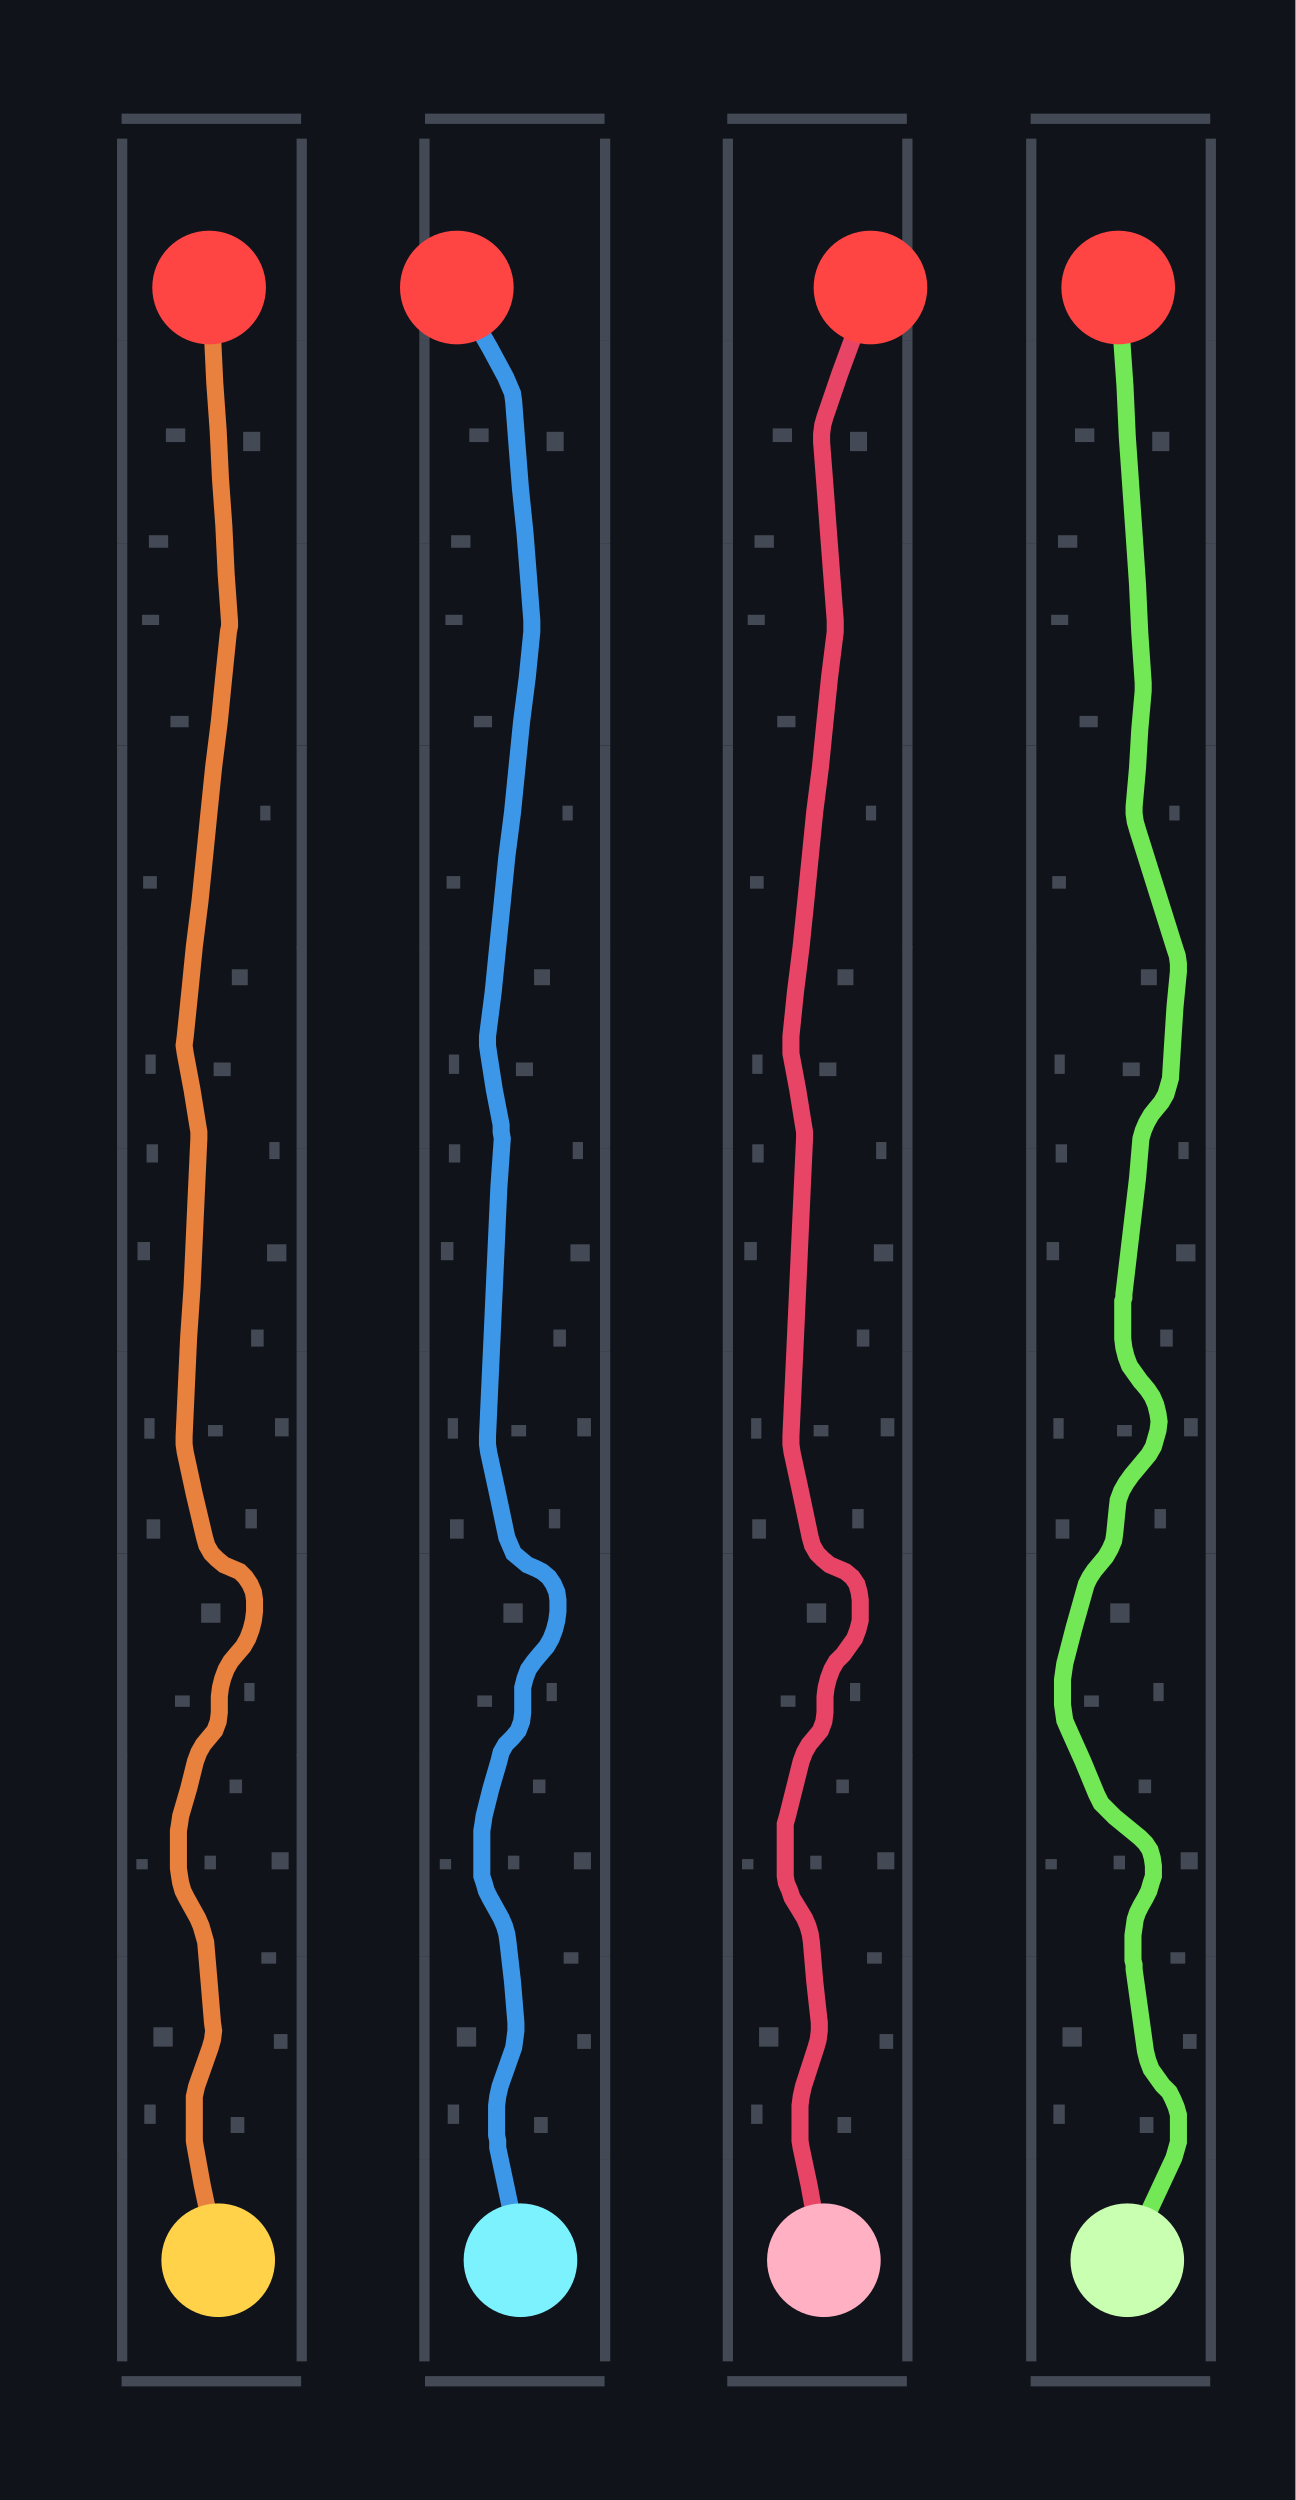
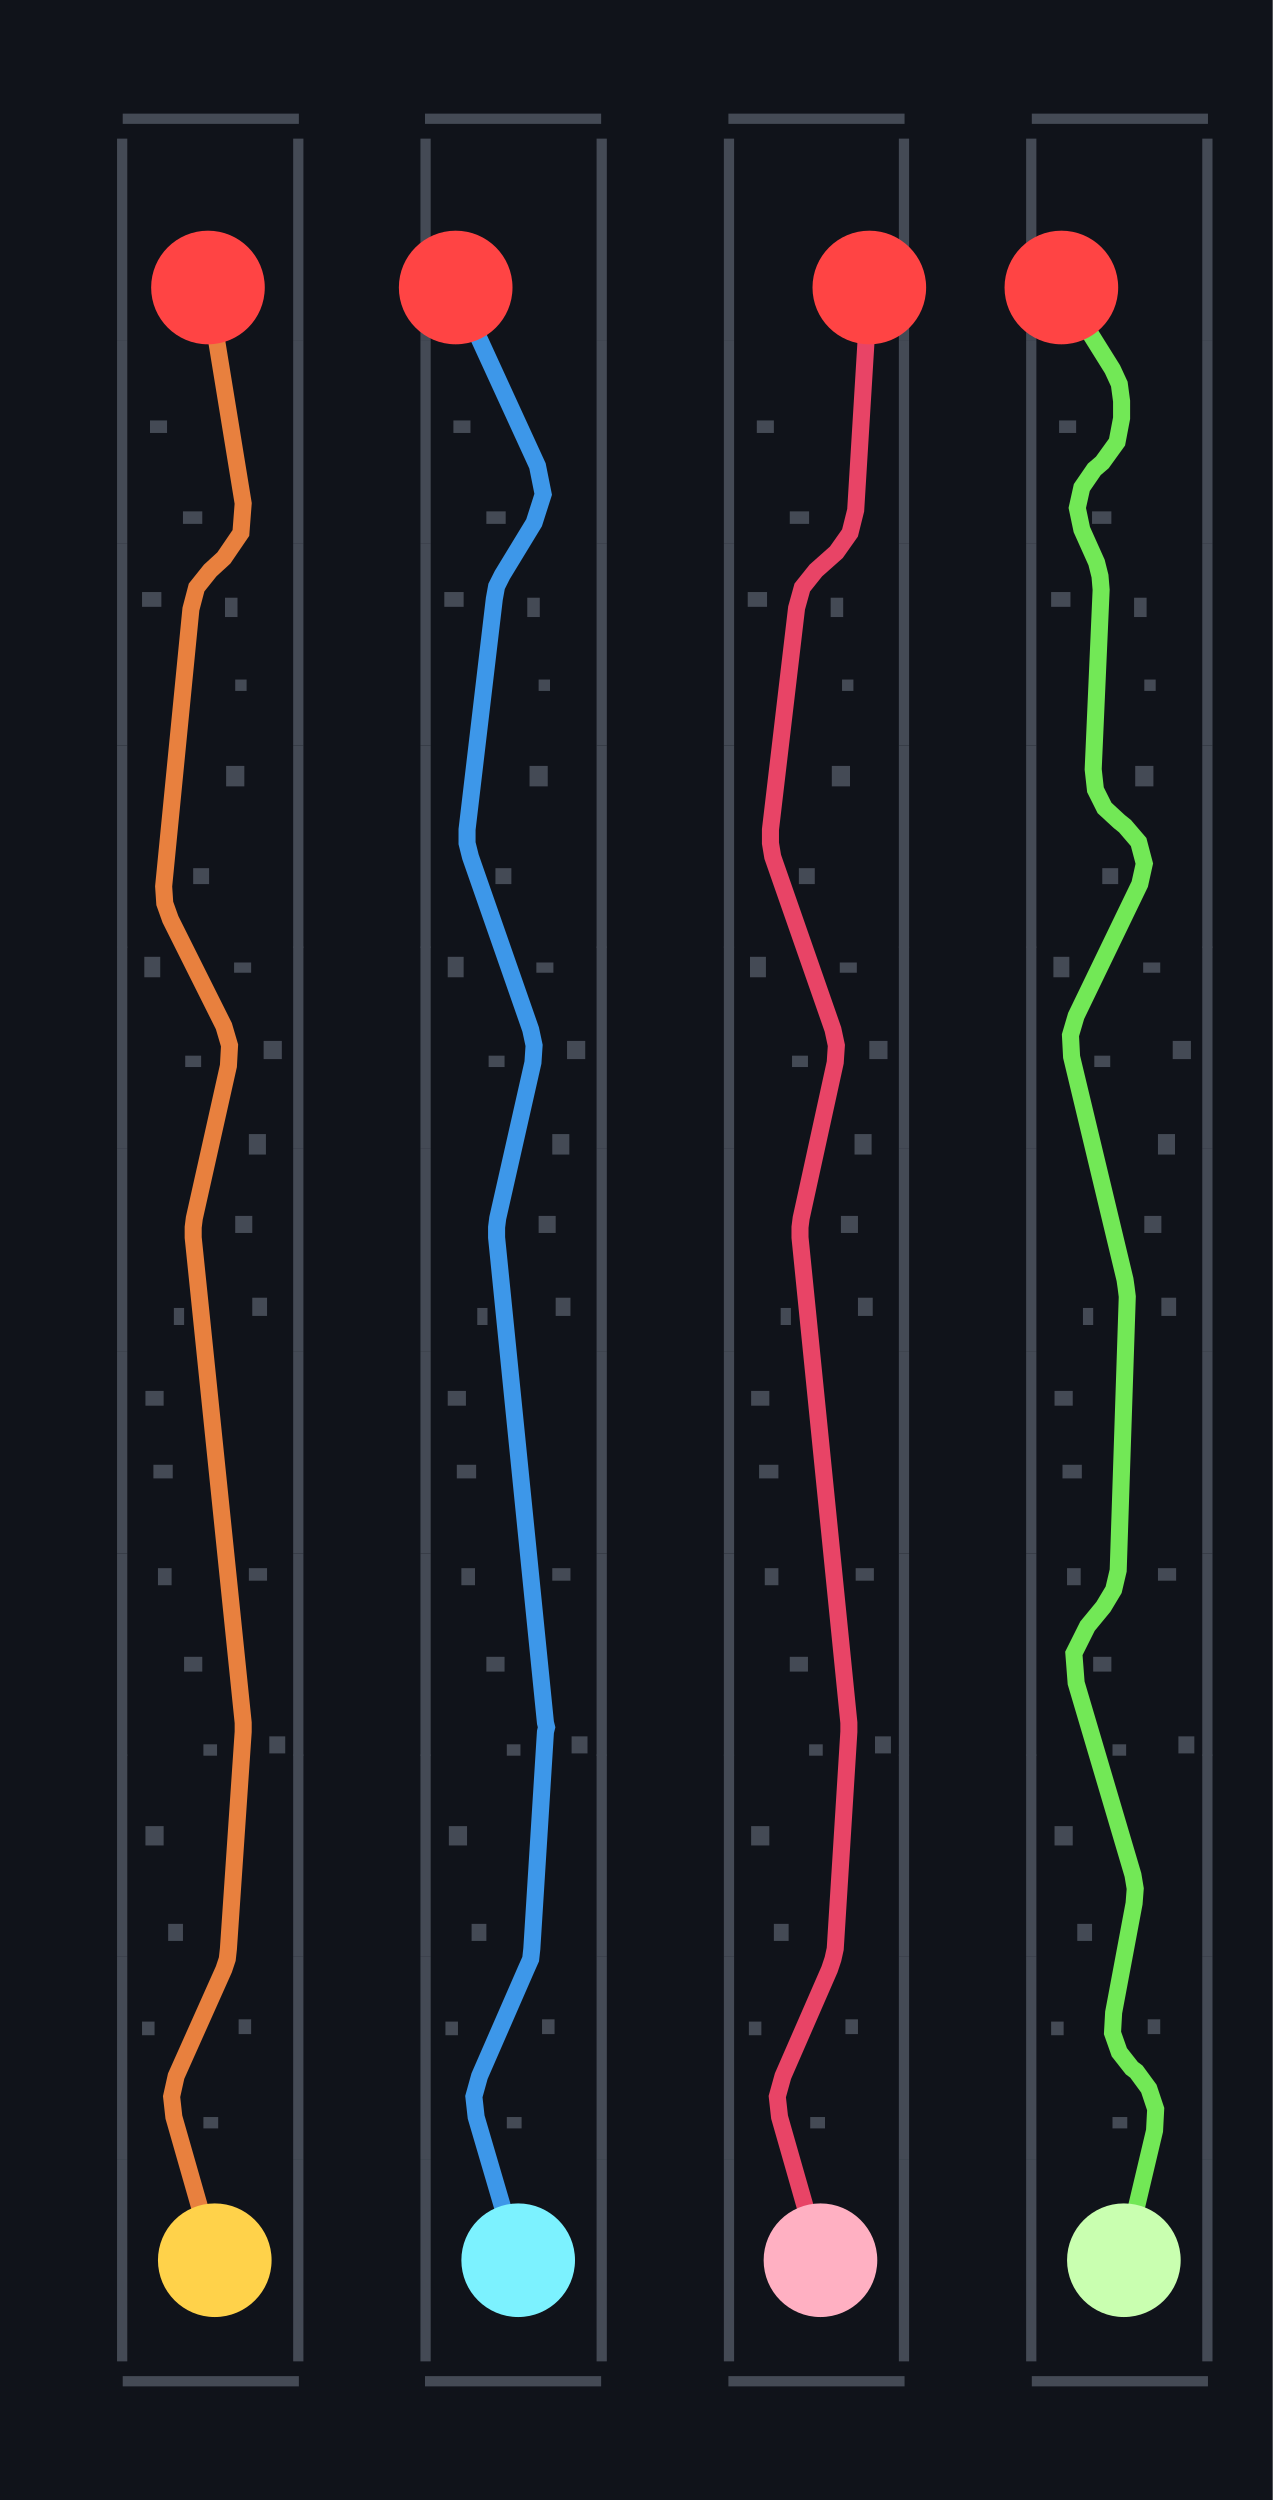
- <svg xmlns="http://www.w3.org/2000/svg" width="114" height="220" viewBox="0 0 114 220">
-   <rect x="0" y="0" width="114" height="220" fill="#10131a" />
+ <svg xmlns="http://www.w3.org/2000/svg" width="112" height="220" viewBox="0 0 112 220">
+   <rect x="0" y="0" width="112" height="220" fill="#10131a" />
  <rect x="10.3" y="190" width="0.9" height="17.8" fill="#444a55" />
-   <rect x="26.1" y="190" width="0.9" height="17.8" fill="#444a55" />
+   <rect x="25.8" y="190" width="0.9" height="17.8" fill="#444a55" />
  <rect x="10.3" y="172.2" width="0.9" height="17.8" fill="#444a55" />
-   <rect x="26.1" y="172.2" width="0.9" height="17.8" fill="#444a55" />
+   <rect x="25.8" y="172.2" width="0.9" height="17.8" fill="#444a55" />
  <rect x="10.3" y="154.4" width="0.9" height="17.8" fill="#444a55" />
-   <rect x="26.1" y="154.4" width="0.9" height="17.8" fill="#444a55" />
+   <rect x="25.8" y="154.4" width="0.9" height="17.8" fill="#444a55" />
  <rect x="10.3" y="136.7" width="0.9" height="17.8" fill="#444a55" />
-   <rect x="26.1" y="136.7" width="0.9" height="17.8" fill="#444a55" />
+   <rect x="25.8" y="136.7" width="0.9" height="17.8" fill="#444a55" />
  <rect x="10.3" y="118.9" width="0.9" height="17.8" fill="#444a55" />
-   <rect x="26.1" y="118.9" width="0.9" height="17.8" fill="#444a55" />
+   <rect x="25.8" y="118.9" width="0.9" height="17.8" fill="#444a55" />
  <rect x="10.3" y="101.1" width="0.9" height="17.8" fill="#444a55" />
-   <rect x="26.1" y="101.1" width="0.9" height="17.8" fill="#444a55" />
+   <rect x="25.8" y="101.1" width="0.9" height="17.8" fill="#444a55" />
  <rect x="10.3" y="83.3" width="0.9" height="17.8" fill="#444a55" />
-   <rect x="26.1" y="83.3" width="0.9" height="17.8" fill="#444a55" />
+   <rect x="25.8" y="83.3" width="0.9" height="17.8" fill="#444a55" />
  <rect x="10.3" y="65.6" width="0.9" height="17.8" fill="#444a55" />
-   <rect x="26.1" y="65.6" width="0.9" height="17.8" fill="#444a55" />
+   <rect x="25.8" y="65.6" width="0.9" height="17.8" fill="#444a55" />
  <rect x="10.3" y="47.8" width="0.9" height="17.8" fill="#444a55" />
-   <rect x="26.1" y="47.8" width="0.9" height="17.8" fill="#444a55" />
+   <rect x="25.8" y="47.8" width="0.9" height="17.8" fill="#444a55" />
  <rect x="10.3" y="30" width="0.9" height="17.8" fill="#444a55" />
-   <rect x="26.1" y="30" width="0.9" height="17.8" fill="#444a55" />
+   <rect x="25.8" y="30" width="0.9" height="17.8" fill="#444a55" />
  <rect x="10.3" y="12.2" width="0.9" height="17.8" fill="#444a55" />
-   <rect x="26.1" y="12.2" width="0.9" height="17.8" fill="#444a55" />
-   <rect x="10.7" y="209.1" width="15.8" height="0.9" fill="#444a55" />
-   <rect x="10.7" y="10" width="15.8" height="0.9" fill="#444a55" />
-   <rect x="20.3" y="186.3" width="1.2" height="1.4" fill="#444a55" />
-   <rect x="12.7" y="185.2" width="1" height="1.7" fill="#444a55" />
-   <rect x="13.5" y="178.4" width="1.7" height="1.7" fill="#444a55" />
-   <rect x="24.1" y="179" width="1.2" height="1.3" fill="#444a55" />
-   <rect x="23" y="171.8" width="1.3" height="1" fill="#444a55" />
-   <rect x="12" y="163.6" width="1" height="0.9" fill="#444a55" />
-   <rect x="23.9" y="163" width="1.5" height="1.5" fill="#444a55" />
-   <rect x="18" y="163.3" width="1" height="1.2" fill="#444a55" />
-   <rect x="20.2" y="156.6" width="1.1" height="1.2" fill="#444a55" />
-   <rect x="15.4" y="149.2" width="1.3" height="1" fill="#444a55" />
-   <rect x="21.5" y="148.1" width="0.9" height="1.6" fill="#444a55" />
-   <rect x="17.7" y="141.1" width="1.7" height="1.7" fill="#444a55" />
-   <rect x="21.6" y="132.8" width="1" height="1.7" fill="#444a55" />
-   <rect x="12.9" y="133.7" width="1.2" height="1.7" fill="#444a55" />
-   <rect x="18.3" y="125.4" width="1.3" height="1" fill="#444a55" />
-   <rect x="12.7" y="124.8" width="0.9" height="1.8" fill="#444a55" />
-   <rect x="24.2" y="124.8" width="1.2" height="1.6" fill="#444a55" />
-   <rect x="22.1" y="117" width="1.1" height="1.5" fill="#444a55" />
-   <rect x="12.1" y="109.3" width="1.1" height="1.6" fill="#444a55" />
-   <rect x="23.5" y="109.5" width="1.7" height="1.5" fill="#444a55" />
-   <rect x="12.9" y="100.7" width="1" height="1.6" fill="#444a55" />
-   <rect x="23.7" y="100.5" width="0.9" height="1.5" fill="#444a55" />
-   <rect x="18.8" y="93.5" width="1.5" height="1.2" fill="#444a55" />
-   <rect x="12.8" y="92.8" width="0.9" height="1.7" fill="#444a55" />
-   <rect x="20.4" y="85.3" width="1.4" height="1.4" fill="#444a55" />
-   <rect x="12.6" y="77.1" width="1.2" height="1.1" fill="#444a55" />
-   <rect x="22.9" y="70.9" width="0.9" height="1.3" fill="#444a55" />
-   <rect x="15" y="63" width="1.6" height="1" fill="#444a55" />
-   <rect x="12.5" y="54.1" width="1.5" height="0.9" fill="#444a55" />
-   <rect x="13.1" y="47.1" width="1.7" height="1.1" fill="#444a55" />
-   <rect x="14.6" y="37.7" width="1.7" height="1.2" fill="#444a55" />
-   <rect x="21.4" y="38" width="1.5" height="1.7" fill="#444a55" />
-   <polyline points="19.2,198.9 18.5,195.6 17.8,192.3 17.2,189 17.1,188.4 17.1,187.9 17.1,185.3 17.1,184.5 17.3,183.6 18.5,180.2 18.7,179.5 18.8,178.7 18.7,178 18.4,174.4 18.1,170.9 17.9,170.2 17.7,169.5 17.4,168.8 16.4,167 16.1,166.4 15.9,165.7 15.8,165.1 15.7,164.4 15.7,161.1 15.8,160.5 15.9,159.8 16.6,157.4 17.2,155 17.5,154.2 17.9,153.5 18.4,152.9 18.4,152.9 18.9,152.3 19.2,151.5 19.3,150.7 19.3,149.3 19.4,148.5 19.6,147.7 19.9,146.9 20.3,146.2 20.8,145.6 20.8,145.6 21.4,144.9 21.8,144.2 22.1,143.4 22.3,142.6 22.4,141.8 22.4,140.8 22.3,140.1 22,139.4 21.6,138.8 21.1,138.3 20.4,138 20.4,138 19.7,137.7 19.1,137.2 18.6,136.7 18.2,136 18,135.3 17.1,131.5 16.3,127.8 16.2,127.1 16.2,126.4 16.4,122 16.6,117.7 16.9,113.3 17.1,108.9 17.3,104.5 17.5,100.2 17.5,99.6 17.4,99 16.9,95.9 16.3,92.7 16.2,92 16.3,91.2 16.7,87.3 17.1,83.3 17.6,79.3 18,75.4 18.4,71.4 18.8,67.5 19.3,63.5 19.7,59.5 20.1,55.6 20.2,55.1 20.2,54.7 19.9,50.5 19.7,46.3 19.4,42.1 19.2,37.9 18.9,33.7 18.7,29.5 18.4,25.3" fill="none" stroke="#ff8c42" stroke-width="1.5" stroke-opacity="0.9" />
-   <circle cx="19.2" cy="198.9" r="5" fill="#ffd24a" />
-   <circle cx="18.4" cy="25.3" r="5" fill="#ff4444" />
-   <rect x="36.9" y="190" width="0.9" height="17.8" fill="#444a55" />
-   <rect x="52.8" y="190" width="0.9" height="17.8" fill="#444a55" />
-   <rect x="36.9" y="172.2" width="0.9" height="17.8" fill="#444a55" />
-   <rect x="52.8" y="172.2" width="0.9" height="17.8" fill="#444a55" />
-   <rect x="36.9" y="154.4" width="0.9" height="17.8" fill="#444a55" />
-   <rect x="52.8" y="154.4" width="0.9" height="17.8" fill="#444a55" />
-   <rect x="36.9" y="136.7" width="0.9" height="17.8" fill="#444a55" />
-   <rect x="52.8" y="136.7" width="0.9" height="17.8" fill="#444a55" />
-   <rect x="36.9" y="118.9" width="0.9" height="17.8" fill="#444a55" />
-   <rect x="52.8" y="118.9" width="0.9" height="17.8" fill="#444a55" />
-   <rect x="36.9" y="101.1" width="0.9" height="17.8" fill="#444a55" />
-   <rect x="52.8" y="101.1" width="0.9" height="17.8" fill="#444a55" />
-   <rect x="36.9" y="83.3" width="0.9" height="17.8" fill="#444a55" />
-   <rect x="52.8" y="83.3" width="0.9" height="17.8" fill="#444a55" />
-   <rect x="36.9" y="65.6" width="0.9" height="17.8" fill="#444a55" />
-   <rect x="52.8" y="65.6" width="0.9" height="17.8" fill="#444a55" />
-   <rect x="36.9" y="47.8" width="0.9" height="17.8" fill="#444a55" />
-   <rect x="52.8" y="47.8" width="0.9" height="17.8" fill="#444a55" />
-   <rect x="36.9" y="30" width="0.9" height="17.8" fill="#444a55" />
-   <rect x="52.8" y="30" width="0.9" height="17.8" fill="#444a55" />
-   <rect x="36.9" y="12.2" width="0.9" height="17.8" fill="#444a55" />
-   <rect x="52.8" y="12.2" width="0.9" height="17.8" fill="#444a55" />
-   <rect x="37.4" y="209.1" width="15.8" height="0.9" fill="#444a55" />
-   <rect x="37.4" y="10" width="15.8" height="0.9" fill="#444a55" />
-   <rect x="47" y="186.3" width="1.2" height="1.4" fill="#444a55" />
-   <rect x="39.4" y="185.2" width="1" height="1.7" fill="#444a55" />
-   <rect x="40.2" y="178.4" width="1.7" height="1.7" fill="#444a55" />
-   <rect x="50.8" y="179" width="1.2" height="1.3" fill="#444a55" />
-   <rect x="49.6" y="171.8" width="1.3" height="1" fill="#444a55" />
-   <rect x="38.7" y="163.6" width="1" height="0.9" fill="#444a55" />
-   <rect x="50.5" y="163" width="1.5" height="1.5" fill="#444a55" />
-   <rect x="44.7" y="163.3" width="1" height="1.2" fill="#444a55" />
-   <rect x="46.9" y="156.6" width="1.1" height="1.2" fill="#444a55" />
-   <rect x="42" y="149.2" width="1.3" height="1" fill="#444a55" />
-   <rect x="48.1" y="148.1" width="0.9" height="1.6" fill="#444a55" />
-   <rect x="44.3" y="141.1" width="1.7" height="1.7" fill="#444a55" />
-   <rect x="48.3" y="132.8" width="1" height="1.7" fill="#444a55" />
-   <rect x="39.6" y="133.7" width="1.2" height="1.7" fill="#444a55" />
-   <rect x="45" y="125.4" width="1.3" height="1" fill="#444a55" />
-   <rect x="39.4" y="124.8" width="0.9" height="1.8" fill="#444a55" />
-   <rect x="50.8" y="124.8" width="1.2" height="1.6" fill="#444a55" />
-   <rect x="48.7" y="117" width="1.1" height="1.5" fill="#444a55" />
-   <rect x="38.8" y="109.3" width="1.1" height="1.6" fill="#444a55" />
-   <rect x="50.2" y="109.5" width="1.7" height="1.5" fill="#444a55" />
-   <rect x="39.5" y="100.7" width="1" height="1.6" fill="#444a55" />
-   <rect x="50.4" y="100.5" width="0.9" height="1.5" fill="#444a55" />
-   <rect x="45.4" y="93.5" width="1.5" height="1.2" fill="#444a55" />
-   <rect x="39.5" y="92.8" width="0.9" height="1.7" fill="#444a55" />
-   <rect x="47" y="85.3" width="1.4" height="1.4" fill="#444a55" />
-   <rect x="39.3" y="77.1" width="1.2" height="1.1" fill="#444a55" />
-   <rect x="49.5" y="70.9" width="0.9" height="1.3" fill="#444a55" />
-   <rect x="41.7" y="63" width="1.6" height="1" fill="#444a55" />
-   <rect x="39.2" y="54.1" width="1.5" height="0.9" fill="#444a55" />
-   <rect x="39.7" y="47.1" width="1.7" height="1.1" fill="#444a55" />
-   <rect x="41.3" y="37.7" width="1.7" height="1.2" fill="#444a55" />
-   <rect x="48.1" y="38" width="1.5" height="1.7" fill="#444a55" />
-   <polyline points="45.8,198.9 45.2,195.6 44.5,192.3 43.8,189 43.8,188.4 43.7,187.9 43.7,185.3 43.8,184.5 44,183.6 45.2,180.2 45.3,179.5 45.4,178.7 45.4,178 45.1,174.4 44.7,170.9 44.6,170.2 44.4,169.5 44.1,168.8 43.1,167 42.8,166.4 42.6,165.7 42.4,165.1 42.4,164.4 42.4,161.1 42.5,160.5 42.6,159.8 43.2,157.4 43.9,155 44.1,154.2 44.5,153.5 45.1,152.9 45.1,152.9 45.6,152.3 45.9,151.5 46,150.7 46,149.3 46,148.5 46.2,147.7 46.5,146.9 47,146.2 47.5,145.6 47.5,145.6 48.1,144.9 48.5,144.2 48.8,143.4 49,142.6 49.1,141.8 49.1,140.8 49,140.1 48.7,139.4 48.3,138.8 47.7,138.3 47.1,138 47.1,138 46.4,137.7 45.8,137.2 45.2,136.7 44.9,136 44.6,135.3 43.8,131.5 43,127.8 42.9,127.1 42.9,126.4 43.1,122 43.3,117.7 43.5,113.3 43.7,108.9 43.9,104.5 44.2,100.2 44.1,99.6 44.1,99 43.5,95.9 43,92.7 42.9,92 42.9,91.2 43.4,87.3 43.8,83.3 44.2,79.4 44.6,75.4 45.1,71.5 45.5,67.5 45.9,63.5 46.4,59.6 46.8,55.6 46.8,55.1 46.8,54.6 46.5,50.7 46.2,46.9 45.8,43 45.5,39.2 45.2,35.3 45.1,34.6 44.8,33.9 44.5,33.2 43.1,30.6 41.6,28 40.2,25.3" fill="none" stroke="#42a5ff" stroke-width="1.5" stroke-opacity="0.9" />
-   <circle cx="45.8" cy="198.9" r="5" fill="#7cf2ff" />
-   <circle cx="40.2" cy="25.3" r="5" fill="#ff4444" />
-   <rect x="63.6" y="190" width="0.9" height="17.8" fill="#444a55" />
-   <rect x="79.4" y="190" width="0.9" height="17.8" fill="#444a55" />
-   <rect x="63.6" y="172.2" width="0.9" height="17.8" fill="#444a55" />
-   <rect x="79.4" y="172.2" width="0.9" height="17.8" fill="#444a55" />
-   <rect x="63.6" y="154.4" width="0.9" height="17.8" fill="#444a55" />
-   <rect x="79.4" y="154.4" width="0.9" height="17.8" fill="#444a55" />
-   <rect x="63.6" y="136.7" width="0.9" height="17.8" fill="#444a55" />
-   <rect x="79.4" y="136.7" width="0.9" height="17.8" fill="#444a55" />
-   <rect x="63.6" y="118.9" width="0.9" height="17.8" fill="#444a55" />
-   <rect x="79.4" y="118.9" width="0.9" height="17.8" fill="#444a55" />
-   <rect x="63.6" y="101.1" width="0.9" height="17.8" fill="#444a55" />
-   <rect x="79.4" y="101.1" width="0.9" height="17.8" fill="#444a55" />
-   <rect x="63.6" y="83.3" width="0.9" height="17.8" fill="#444a55" />
-   <rect x="79.4" y="83.3" width="0.9" height="17.8" fill="#444a55" />
-   <rect x="63.6" y="65.6" width="0.9" height="17.8" fill="#444a55" />
-   <rect x="79.4" y="65.6" width="0.9" height="17.8" fill="#444a55" />
-   <rect x="63.6" y="47.8" width="0.9" height="17.8" fill="#444a55" />
-   <rect x="79.4" y="47.8" width="0.9" height="17.8" fill="#444a55" />
-   <rect x="63.6" y="30" width="0.9" height="17.8" fill="#444a55" />
-   <rect x="79.4" y="30" width="0.9" height="17.8" fill="#444a55" />
-   <rect x="63.6" y="12.2" width="0.9" height="17.8" fill="#444a55" />
-   <rect x="79.4" y="12.2" width="0.9" height="17.8" fill="#444a55" />
-   <rect x="64" y="209.1" width="15.8" height="0.9" fill="#444a55" />
-   <rect x="64" y="10" width="15.8" height="0.9" fill="#444a55" />
-   <rect x="73.7" y="186.3" width="1.2" height="1.4" fill="#444a55" />
-   <rect x="66.1" y="185.2" width="1" height="1.7" fill="#444a55" />
-   <rect x="66.8" y="178.4" width="1.7" height="1.7" fill="#444a55" />
-   <rect x="77.4" y="179" width="1.2" height="1.3" fill="#444a55" />
-   <rect x="76.3" y="171.8" width="1.3" height="1" fill="#444a55" />
-   <rect x="65.3" y="163.6" width="1" height="0.9" fill="#444a55" />
-   <rect x="77.2" y="163" width="1.5" height="1.5" fill="#444a55" />
-   <rect x="71.3" y="163.3" width="1" height="1.2" fill="#444a55" />
-   <rect x="73.6" y="156.6" width="1.1" height="1.2" fill="#444a55" />
-   <rect x="68.7" y="149.2" width="1.3" height="1" fill="#444a55" />
-   <rect x="74.8" y="148.1" width="0.9" height="1.6" fill="#444a55" />
-   <rect x="71" y="141.1" width="1.7" height="1.7" fill="#444a55" />
-   <rect x="75" y="132.8" width="1" height="1.7" fill="#444a55" />
-   <rect x="66.2" y="133.7" width="1.2" height="1.7" fill="#444a55" />
-   <rect x="71.6" y="125.4" width="1.3" height="1" fill="#444a55" />
-   <rect x="66.1" y="124.8" width="0.9" height="1.8" fill="#444a55" />
-   <rect x="77.5" y="124.8" width="1.2" height="1.6" fill="#444a55" />
-   <rect x="75.4" y="117" width="1.1" height="1.5" fill="#444a55" />
-   <rect x="65.5" y="109.3" width="1.1" height="1.6" fill="#444a55" />
-   <rect x="76.9" y="109.5" width="1.7" height="1.5" fill="#444a55" />
-   <rect x="66.2" y="100.7" width="1" height="1.6" fill="#444a55" />
-   <rect x="77.1" y="100.5" width="0.9" height="1.5" fill="#444a55" />
-   <rect x="72.1" y="93.5" width="1.5" height="1.2" fill="#444a55" />
-   <rect x="66.2" y="92.8" width="0.9" height="1.7" fill="#444a55" />
-   <rect x="73.7" y="85.3" width="1.4" height="1.4" fill="#444a55" />
-   <rect x="66" y="77.1" width="1.2" height="1.1" fill="#444a55" />
-   <rect x="76.2" y="70.9" width="0.9" height="1.3" fill="#444a55" />
-   <rect x="68.4" y="63" width="1.6" height="1" fill="#444a55" />
-   <rect x="65.8" y="54.1" width="1.5" height="0.9" fill="#444a55" />
-   <rect x="66.4" y="47.1" width="1.7" height="1.1" fill="#444a55" />
-   <rect x="68" y="37.7" width="1.7" height="1.2" fill="#444a55" />
-   <rect x="74.8" y="38" width="1.5" height="1.7" fill="#444a55" />
-   <polyline points="72.5,198.9 71.8,195.6 71.2,192.3 70.5,189 70.4,188.4 70.4,187.9 70.4,185.3 70.5,184.5 70.7,183.6 71.8,180.2 72,179.5 72.1,178.7 72.1,178 71.7,174.4 71.4,170.9 71.3,170.2 71.1,169.5 70.8,168.8 69.7,167 69.5,166.4 69.2,165.7 69.1,165.1 69.1,164.4 69.1,161.1 69.1,160.5 69.3,159.8 69.9,157.4 70.5,155 70.8,154.2 71.2,153.5 71.7,152.9 71.7,152.9 72.2,152.3 72.5,151.5 72.6,150.7 72.6,149.3 72.7,148.5 72.9,147.7 73.2,146.9 73.6,146.2 74.2,145.6 74.2,145.6 74.7,144.9 75.2,144.2 75.5,143.4 75.7,142.6 75.7,141.8 75.7,140.8 75.6,140.1 75.4,139.4 75,138.8 74.4,138.3 73.7,138 73.7,138 73,137.7 72.4,137.2 71.9,136.7 71.5,136 71.3,135.3 70.5,131.5 69.7,127.8 69.6,127.1 69.6,126.4 69.8,122 70,117.7 70.2,113.3 70.4,108.9 70.6,104.5 70.8,100.2 70.8,99.6 70.7,99 70.2,95.9 69.6,92.7 69.6,92 69.6,91.2 70,87.3 70.5,83.3 70.9,79.4 71.3,75.4 71.7,71.4 72.2,67.5 72.6,63.5 73,59.6 73.5,55.6 73.5,55.1 73.5,54.6 73.2,50.7 72.9,46.8 72.6,42.8 72.3,38.9 72.3,38.2 72.4,37.4 72.6,36.7 73.9,32.9 75.3,29.1 76.6,25.3" fill="none" stroke="#ff4a6e" stroke-width="1.5" stroke-opacity="0.9" />
-   <circle cx="72.5" cy="198.9" r="5" fill="#ffb0c2" />
-   <circle cx="76.6" cy="25.3" r="5" fill="#ff4444" />
+   <rect x="25.8" y="12.2" width="0.9" height="17.8" fill="#444a55" />
+   <rect x="10.8" y="209.1" width="15.5" height="0.9" fill="#444a55" />
+   <rect x="10.8" y="10" width="15.5" height="0.9" fill="#444a55" />
+   <rect x="17.9" y="186.3" width="1.3" height="1" fill="#444a55" />
+   <rect x="21" y="177.7" width="1.1" height="1.3" fill="#444a55" />
+   <rect x="12.5" y="177.9" width="1.1" height="1.2" fill="#444a55" />
+   <rect x="14.8" y="169.3" width="1.3" height="1.5" fill="#444a55" />
+   <rect x="12.8" y="160.7" width="1.6" height="1.7" fill="#444a55" />
+   <rect x="17.9" y="153.5" width="1.2" height="1" fill="#444a55" />
+   <rect x="23.7" y="152.8" width="1.4" height="1.5" fill="#444a55" />
+   <rect x="16.2" y="145.8" width="1.6" height="1.3" fill="#444a55" />
+   <rect x="13.9" y="138" width="1.2" height="1.5" fill="#444a55" />
+   <rect x="21.9" y="138" width="1.6" height="1.1" fill="#444a55" />
+   <rect x="13.5" y="128.9" width="1.7" height="1.2" fill="#444a55" />
+   <rect x="12.8" y="122.4" width="1.6" height="1.3" fill="#444a55" />
+   <rect x="15.3" y="115.1" width="0.9" height="1.5" fill="#444a55" />
+   <rect x="22.2" y="114.2" width="1.3" height="1.6" fill="#444a55" />
+   <rect x="20.7" y="107" width="1.5" height="1.5" fill="#444a55" />
+   <rect x="21.9" y="99.8" width="1.5" height="1.8" fill="#444a55" />
+   <rect x="16.3" y="92.9" width="1.4" height="1" fill="#444a55" />
+   <rect x="23.2" y="91.6" width="1.6" height="1.6" fill="#444a55" />
+   <rect x="20.6" y="84.7" width="1.5" height="0.9" fill="#444a55" />
+   <rect x="12.7" y="84.2" width="1.4" height="1.8" fill="#444a55" />
+   <rect x="17" y="76.4" width="1.4" height="1.4" fill="#444a55" />
+   <rect x="19.9" y="67.4" width="1.6" height="1.8" fill="#444a55" />
+   <rect x="20.7" y="59.8" width="1" height="1" fill="#444a55" />
+   <rect x="19.8" y="52.6" width="1.1" height="1.7" fill="#444a55" />
+   <rect x="12.5" y="52.1" width="1.7" height="1.3" fill="#444a55" />
+   <rect x="16.1" y="45" width="1.7" height="1.1" fill="#444a55" />
+   <rect x="13.2" y="37" width="1.5" height="1.1" fill="#444a55" />
+   <polyline points="18.9,198.9 15.3,186.3 15.1,184.5 15.5,182.7 19.7,173.3 20,172.4 20.1,171.5 21.4,152.4 21.4,152 21.4,151.6 17,108.9 17,108 17.1,107.2 20.1,93.8 20.2,92 19.7,90.3 15,80.9 14.5,79.5 14.4,78 16.8,53.6 17.3,51.7 18.5,50.2 19.7,49.1 21.2,46.9 21.4,44.3 18.3,25.3" fill="none" stroke="#ff8c42" stroke-width="1.5" stroke-opacity="0.9" />
+   <circle cx="18.9" cy="198.9" r="5" fill="#ffd24a" />
+   <circle cx="18.3" cy="25.3" r="5" fill="#ff4444" />
+   <rect x="37" y="190" width="0.9" height="17.8" fill="#444a55" />
+   <rect x="52.5" y="190" width="0.9" height="17.8" fill="#444a55" />
+   <rect x="37" y="172.2" width="0.9" height="17.8" fill="#444a55" />
+   <rect x="52.5" y="172.2" width="0.9" height="17.8" fill="#444a55" />
+   <rect x="37" y="154.4" width="0.9" height="17.8" fill="#444a55" />
+   <rect x="52.5" y="154.4" width="0.9" height="17.8" fill="#444a55" />
+   <rect x="37" y="136.7" width="0.9" height="17.8" fill="#444a55" />
+   <rect x="52.5" y="136.7" width="0.9" height="17.8" fill="#444a55" />
+   <rect x="37" y="118.9" width="0.9" height="17.8" fill="#444a55" />
+   <rect x="52.5" y="118.9" width="0.9" height="17.8" fill="#444a55" />
+   <rect x="37" y="101.1" width="0.9" height="17.8" fill="#444a55" />
+   <rect x="52.5" y="101.1" width="0.9" height="17.8" fill="#444a55" />
+   <rect x="37" y="83.3" width="0.9" height="17.8" fill="#444a55" />
+   <rect x="52.5" y="83.3" width="0.9" height="17.8" fill="#444a55" />
+   <rect x="37" y="65.6" width="0.9" height="17.8" fill="#444a55" />
+   <rect x="52.5" y="65.6" width="0.9" height="17.8" fill="#444a55" />
+   <rect x="37" y="47.8" width="0.9" height="17.8" fill="#444a55" />
+   <rect x="52.5" y="47.8" width="0.9" height="17.8" fill="#444a55" />
+   <rect x="37" y="30" width="0.9" height="17.8" fill="#444a55" />
+   <rect x="52.5" y="30" width="0.9" height="17.8" fill="#444a55" />
+   <rect x="37" y="12.2" width="0.9" height="17.8" fill="#444a55" />
+   <rect x="52.5" y="12.2" width="0.9" height="17.8" fill="#444a55" />
+   <rect x="37.4" y="209.1" width="15.5" height="0.9" fill="#444a55" />
+   <rect x="37.4" y="10" width="15.5" height="0.9" fill="#444a55" />
+   <rect x="44.6" y="186.3" width="1.3" height="1" fill="#444a55" />
+   <rect x="47.7" y="177.7" width="1.1" height="1.3" fill="#444a55" />
+   <rect x="39.2" y="177.9" width="1.1" height="1.2" fill="#444a55" />
+   <rect x="41.5" y="169.3" width="1.3" height="1.5" fill="#444a55" />
+   <rect x="39.5" y="160.7" width="1.6" height="1.7" fill="#444a55" />
+   <rect x="44.6" y="153.5" width="1.2" height="1" fill="#444a55" />
+   <rect x="50.3" y="152.8" width="1.4" height="1.5" fill="#444a55" />
+   <rect x="42.8" y="145.8" width="1.6" height="1.3" fill="#444a55" />
+   <rect x="40.6" y="138" width="1.2" height="1.5" fill="#444a55" />
+   <rect x="48.6" y="138" width="1.6" height="1.1" fill="#444a55" />
+   <rect x="40.2" y="128.9" width="1.7" height="1.2" fill="#444a55" />
+   <rect x="39.4" y="122.4" width="1.6" height="1.3" fill="#444a55" />
+   <rect x="42" y="115.1" width="0.9" height="1.5" fill="#444a55" />
+   <rect x="48.9" y="114.2" width="1.3" height="1.6" fill="#444a55" />
+   <rect x="47.4" y="107" width="1.5" height="1.5" fill="#444a55" />
+   <rect x="48.6" y="99.8" width="1.5" height="1.8" fill="#444a55" />
+   <rect x="43" y="92.9" width="1.4" height="1" fill="#444a55" />
+   <rect x="49.9" y="91.6" width="1.6" height="1.6" fill="#444a55" />
+   <rect x="47.2" y="84.7" width="1.5" height="0.9" fill="#444a55" />
+   <rect x="39.4" y="84.2" width="1.4" height="1.8" fill="#444a55" />
+   <rect x="43.6" y="76.4" width="1.4" height="1.4" fill="#444a55" />
+   <rect x="46.6" y="67.4" width="1.6" height="1.8" fill="#444a55" />
+   <rect x="47.4" y="59.8" width="1" height="1" fill="#444a55" />
+   <rect x="46.4" y="52.6" width="1.1" height="1.7" fill="#444a55" />
+   <rect x="39.1" y="52.1" width="1.7" height="1.3" fill="#444a55" />
+   <rect x="42.8" y="45" width="1.7" height="1.1" fill="#444a55" />
+   <rect x="39.9" y="37" width="1.5" height="1.1" fill="#444a55" />
+   <polyline points="45.6,198.9 41.9,186.3 41.7,184.5 42.2,182.7 46.3,173.3 46.7,172.4 46.8,171.5 48,152.4 48.1,152 48,151.6 43.7,108.9 43.7,108 43.8,107.2 46.9,93.5 47,92 46.7,90.6 41.4,75.4 41.1,74.2 41.1,73 43.5,52.7 43.7,51.6 44.2,50.6 47,46 47.8,43.5 47.3,41 40.1,25.3" fill="none" stroke="#42a5ff" stroke-width="1.5" stroke-opacity="0.9" />
+   <circle cx="45.6" cy="198.9" r="5" fill="#7cf2ff" />
+   <circle cx="40.1" cy="25.3" r="5" fill="#ff4444" />
+   <rect x="63.7" y="190" width="0.9" height="17.8" fill="#444a55" />
+   <rect x="79.1" y="190" width="0.9" height="17.8" fill="#444a55" />
+   <rect x="63.7" y="172.2" width="0.9" height="17.8" fill="#444a55" />
+   <rect x="79.1" y="172.2" width="0.9" height="17.8" fill="#444a55" />
+   <rect x="63.7" y="154.4" width="0.9" height="17.8" fill="#444a55" />
+   <rect x="79.1" y="154.4" width="0.9" height="17.8" fill="#444a55" />
+   <rect x="63.7" y="136.7" width="0.9" height="17.8" fill="#444a55" />
+   <rect x="79.1" y="136.7" width="0.9" height="17.8" fill="#444a55" />
+   <rect x="63.7" y="118.9" width="0.9" height="17.8" fill="#444a55" />
+   <rect x="79.1" y="118.9" width="0.9" height="17.8" fill="#444a55" />
+   <rect x="63.7" y="101.1" width="0.9" height="17.8" fill="#444a55" />
+   <rect x="79.1" y="101.1" width="0.9" height="17.8" fill="#444a55" />
+   <rect x="63.7" y="83.3" width="0.9" height="17.8" fill="#444a55" />
+   <rect x="79.1" y="83.3" width="0.9" height="17.8" fill="#444a55" />
+   <rect x="63.7" y="65.6" width="0.9" height="17.8" fill="#444a55" />
+   <rect x="79.1" y="65.6" width="0.9" height="17.8" fill="#444a55" />
+   <rect x="63.7" y="47.8" width="0.9" height="17.8" fill="#444a55" />
+   <rect x="79.1" y="47.8" width="0.9" height="17.8" fill="#444a55" />
+   <rect x="63.7" y="30" width="0.9" height="17.8" fill="#444a55" />
+   <rect x="79.1" y="30" width="0.9" height="17.8" fill="#444a55" />
+   <rect x="63.7" y="12.2" width="0.9" height="17.8" fill="#444a55" />
+   <rect x="79.1" y="12.2" width="0.9" height="17.8" fill="#444a55" />
+   <rect x="64.1" y="209.1" width="15.5" height="0.9" fill="#444a55" />
+   <rect x="64.1" y="10" width="15.5" height="0.9" fill="#444a55" />
+   <rect x="71.3" y="186.3" width="1.3" height="1" fill="#444a55" />
+   <rect x="74.4" y="177.7" width="1.1" height="1.3" fill="#444a55" />
+   <rect x="65.9" y="177.9" width="1.1" height="1.2" fill="#444a55" />
+   <rect x="68.1" y="169.3" width="1.3" height="1.5" fill="#444a55" />
+   <rect x="66.1" y="160.7" width="1.6" height="1.7" fill="#444a55" />
+   <rect x="71.2" y="153.5" width="1.2" height="1" fill="#444a55" />
+   <rect x="77" y="152.8" width="1.4" height="1.5" fill="#444a55" />
+   <rect x="69.5" y="145.8" width="1.6" height="1.3" fill="#444a55" />
+   <rect x="67.3" y="138" width="1.2" height="1.5" fill="#444a55" />
+   <rect x="75.3" y="138" width="1.6" height="1.1" fill="#444a55" />
+   <rect x="66.8" y="128.9" width="1.7" height="1.2" fill="#444a55" />
+   <rect x="66.1" y="122.4" width="1.6" height="1.3" fill="#444a55" />
+   <rect x="68.7" y="115.1" width="0.9" height="1.5" fill="#444a55" />
+   <rect x="75.5" y="114.2" width="1.3" height="1.6" fill="#444a55" />
+   <rect x="74" y="107" width="1.5" height="1.5" fill="#444a55" />
+   <rect x="75.2" y="99.8" width="1.5" height="1.8" fill="#444a55" />
+   <rect x="69.7" y="92.9" width="1.4" height="1" fill="#444a55" />
+   <rect x="76.5" y="91.6" width="1.6" height="1.6" fill="#444a55" />
+   <rect x="73.9" y="84.7" width="1.5" height="0.9" fill="#444a55" />
+   <rect x="66" y="84.2" width="1.4" height="1.8" fill="#444a55" />
+   <rect x="70.3" y="76.4" width="1.4" height="1.4" fill="#444a55" />
+   <rect x="73.2" y="67.4" width="1.6" height="1.8" fill="#444a55" />
+   <rect x="74.1" y="59.8" width="1" height="1" fill="#444a55" />
+   <rect x="73.1" y="52.6" width="1.1" height="1.7" fill="#444a55" />
+   <rect x="65.8" y="52.1" width="1.7" height="1.3" fill="#444a55" />
+   <rect x="69.5" y="45" width="1.7" height="1.1" fill="#444a55" />
+   <rect x="66.6" y="37" width="1.5" height="1.1" fill="#444a55" />
+   <polyline points="72.2,198.9 68.6,186.3 68.4,184.5 68.9,182.7 73,173.3 73.3,172.4 73.5,171.5 74.7,152.4 74.7,152 74.7,151.6 70.4,108.9 70.4,108 70.5,107.2 73.5,93.5 73.6,92 73.3,90.6 68,75.4 67.8,74.2 67.8,73 70.1,53.5 70.6,51.7 71.8,50.2 73.6,48.6 74.8,46.9 75.3,44.9 76.5,25.3" fill="none" stroke="#ff4a6e" stroke-width="1.5" stroke-opacity="0.9" />
+   <circle cx="72.2" cy="198.9" r="5" fill="#ffb0c2" />
+   <circle cx="76.5" cy="25.3" r="5" fill="#ff4444" />
  <rect x="90.3" y="190" width="0.9" height="17.8" fill="#444a55" />
-   <rect x="106.1" y="190" width="0.9" height="17.8" fill="#444a55" />
+   <rect x="105.8" y="190" width="0.9" height="17.8" fill="#444a55" />
  <rect x="90.3" y="172.2" width="0.9" height="17.8" fill="#444a55" />
-   <rect x="106.1" y="172.2" width="0.9" height="17.8" fill="#444a55" />
+   <rect x="105.8" y="172.2" width="0.9" height="17.8" fill="#444a55" />
  <rect x="90.3" y="154.4" width="0.9" height="17.8" fill="#444a55" />
-   <rect x="106.1" y="154.4" width="0.9" height="17.8" fill="#444a55" />
+   <rect x="105.8" y="154.4" width="0.9" height="17.8" fill="#444a55" />
  <rect x="90.3" y="136.7" width="0.9" height="17.8" fill="#444a55" />
-   <rect x="106.1" y="136.7" width="0.9" height="17.8" fill="#444a55" />
+   <rect x="105.8" y="136.7" width="0.9" height="17.8" fill="#444a55" />
  <rect x="90.3" y="118.9" width="0.9" height="17.8" fill="#444a55" />
-   <rect x="106.1" y="118.9" width="0.9" height="17.8" fill="#444a55" />
+   <rect x="105.8" y="118.9" width="0.9" height="17.8" fill="#444a55" />
  <rect x="90.3" y="101.1" width="0.9" height="17.8" fill="#444a55" />
-   <rect x="106.1" y="101.1" width="0.9" height="17.8" fill="#444a55" />
+   <rect x="105.8" y="101.1" width="0.9" height="17.8" fill="#444a55" />
  <rect x="90.3" y="83.3" width="0.9" height="17.8" fill="#444a55" />
-   <rect x="106.1" y="83.3" width="0.9" height="17.8" fill="#444a55" />
+   <rect x="105.8" y="83.3" width="0.9" height="17.8" fill="#444a55" />
  <rect x="90.3" y="65.6" width="0.9" height="17.8" fill="#444a55" />
-   <rect x="106.1" y="65.6" width="0.9" height="17.8" fill="#444a55" />
+   <rect x="105.8" y="65.6" width="0.9" height="17.8" fill="#444a55" />
  <rect x="90.3" y="47.8" width="0.9" height="17.8" fill="#444a55" />
-   <rect x="106.1" y="47.8" width="0.9" height="17.8" fill="#444a55" />
+   <rect x="105.8" y="47.8" width="0.9" height="17.8" fill="#444a55" />
  <rect x="90.3" y="30" width="0.9" height="17.8" fill="#444a55" />
-   <rect x="106.1" y="30" width="0.9" height="17.8" fill="#444a55" />
+   <rect x="105.8" y="30" width="0.9" height="17.8" fill="#444a55" />
  <rect x="90.3" y="12.2" width="0.9" height="17.8" fill="#444a55" />
-   <rect x="106.1" y="12.2" width="0.9" height="17.8" fill="#444a55" />
-   <rect x="90.7" y="209.1" width="15.8" height="0.9" fill="#444a55" />
-   <rect x="90.7" y="10" width="15.8" height="0.9" fill="#444a55" />
-   <rect x="100.3" y="186.3" width="1.2" height="1.4" fill="#444a55" />
-   <rect x="92.7" y="185.2" width="1" height="1.7" fill="#444a55" />
-   <rect x="93.5" y="178.4" width="1.7" height="1.7" fill="#444a55" />
-   <rect x="104.1" y="179" width="1.2" height="1.3" fill="#444a55" />
-   <rect x="103" y="171.8" width="1.3" height="1" fill="#444a55" />
-   <rect x="92" y="163.6" width="1" height="0.9" fill="#444a55" />
-   <rect x="103.9" y="163" width="1.5" height="1.5" fill="#444a55" />
-   <rect x="98" y="163.3" width="1" height="1.2" fill="#444a55" />
-   <rect x="100.2" y="156.6" width="1.1" height="1.2" fill="#444a55" />
-   <rect x="95.4" y="149.2" width="1.3" height="1" fill="#444a55" />
-   <rect x="101.5" y="148.1" width="0.9" height="1.6" fill="#444a55" />
-   <rect x="97.7" y="141.1" width="1.7" height="1.7" fill="#444a55" />
-   <rect x="101.6" y="132.8" width="1" height="1.7" fill="#444a55" />
-   <rect x="92.9" y="133.7" width="1.2" height="1.7" fill="#444a55" />
-   <rect x="98.3" y="125.4" width="1.3" height="1" fill="#444a55" />
-   <rect x="92.7" y="124.8" width="0.9" height="1.8" fill="#444a55" />
-   <rect x="104.2" y="124.8" width="1.2" height="1.6" fill="#444a55" />
-   <rect x="102.1" y="117" width="1.1" height="1.5" fill="#444a55" />
-   <rect x="92.1" y="109.3" width="1.1" height="1.6" fill="#444a55" />
-   <rect x="103.5" y="109.5" width="1.7" height="1.5" fill="#444a55" />
-   <rect x="92.9" y="100.7" width="1" height="1.6" fill="#444a55" />
-   <rect x="103.7" y="100.5" width="0.9" height="1.5" fill="#444a55" />
-   <rect x="98.8" y="93.5" width="1.5" height="1.2" fill="#444a55" />
-   <rect x="92.8" y="92.8" width="0.9" height="1.7" fill="#444a55" />
-   <rect x="100.4" y="85.3" width="1.4" height="1.4" fill="#444a55" />
-   <rect x="92.6" y="77.1" width="1.2" height="1.1" fill="#444a55" />
-   <rect x="102.9" y="70.9" width="0.9" height="1.3" fill="#444a55" />
-   <rect x="95" y="63" width="1.6" height="1" fill="#444a55" />
-   <rect x="92.5" y="54.1" width="1.5" height="0.9" fill="#444a55" />
-   <rect x="93.1" y="47.1" width="1.7" height="1.1" fill="#444a55" />
-   <rect x="94.6" y="37.7" width="1.7" height="1.2" fill="#444a55" />
-   <rect x="101.4" y="38" width="1.5" height="1.7" fill="#444a55" />
-   <polyline points="99.2,198.9 100.5,195.9 101.9,192.9 103.3,189.9 103.5,189.2 103.7,188.5 103.7,187.7 103.7,186.8 103.7,186.1 103.5,185.4 103.2,184.7 102.9,184.1 102.4,183.6 102.3,183.5 101.8,182.8 101.3,182.1 101,181.3 100.8,180.5 100.3,176.9 99.8,173.3 99.8,172.9 99.7,172.5 99.7,170.3 99.8,169.6 99.9,168.9 100.1,168.3 100.4,167.7 100.8,167 101.1,166.4 101.3,165.7 101.5,165.1 101.5,164.4 101.5,164.2 101.4,163.5 101.2,162.8 100.8,162.2 100.3,161.7 98.1,159.9 97.5,159.3 96.9,158.7 96.5,157.9 95.3,155 94,152.1 93.7,151.4 93.6,150.7 93.5,150 93.5,147.8 93.6,147.1 93.7,146.4 94.5,143.3 95.4,140.1 95.6,139.4 95.9,138.8 96.3,138.2 96.8,137.6 96.8,137.6 97.3,137 97.7,136.3 98,135.6 98.1,134.9 98.3,132.9 98.4,132 98.7,131.2 99.1,130.5 99.6,129.8 100.6,128.6 101.1,128 101.5,127.3 101.7,126.6 101.9,125.9 102,125.1 102,125.1 101.9,124.4 101.7,123.6 101.4,122.9 101,122.3 100.5,121.7 100.4,121.6 99.9,120.9 99.4,120.2 99.1,119.4 98.9,118.6 98.8,117.8 98.8,114.5 98.9,114.2 98.9,113.9 99.3,110.5 99.7,107.1 100.1,103.7 100.4,100.2 100.6,99.5 100.9,98.8 101.3,98.1 101.7,97.6 101.7,97.6 102.2,97 102.6,96.3 102.8,95.6 103,94.9 103.2,91.7 103.4,88.6 103.7,85.5 103.7,84.8 103.6,84.1 103.4,83.5 102.3,80 101.2,76.5 100.1,73 99.9,72.3 99.8,71.6 99.8,71 100.1,67.6 100.3,64.2 100.6,60.8 100.6,60.4 100.6,60.1 100.3,55.7 100.1,51.4 99.8,47 99.5,42.7 99.2,38.4 99,34 98.7,29.7 98.4,25.3" fill="none" stroke="#7dff5c" stroke-width="1.5" stroke-opacity="0.9" />
-   <circle cx="99.2" cy="198.9" r="5" fill="#c9ffb0" />
-   <circle cx="98.4" cy="25.3" r="5" fill="#ff4444" />
+   <rect x="105.8" y="12.2" width="0.9" height="17.8" fill="#444a55" />
+   <rect x="90.8" y="209.1" width="15.5" height="0.9" fill="#444a55" />
+   <rect x="90.8" y="10" width="15.5" height="0.9" fill="#444a55" />
+   <rect x="97.9" y="186.3" width="1.3" height="1" fill="#444a55" />
+   <rect x="101" y="177.7" width="1.1" height="1.3" fill="#444a55" />
+   <rect x="92.5" y="177.9" width="1.1" height="1.2" fill="#444a55" />
+   <rect x="94.8" y="169.3" width="1.3" height="1.5" fill="#444a55" />
+   <rect x="92.8" y="160.7" width="1.6" height="1.7" fill="#444a55" />
+   <rect x="97.9" y="153.5" width="1.2" height="1" fill="#444a55" />
+   <rect x="103.7" y="152.8" width="1.4" height="1.5" fill="#444a55" />
+   <rect x="96.2" y="145.8" width="1.6" height="1.3" fill="#444a55" />
+   <rect x="93.9" y="138" width="1.2" height="1.5" fill="#444a55" />
+   <rect x="101.9" y="138" width="1.6" height="1.1" fill="#444a55" />
+   <rect x="93.5" y="128.9" width="1.7" height="1.2" fill="#444a55" />
+   <rect x="92.8" y="122.4" width="1.6" height="1.3" fill="#444a55" />
+   <rect x="95.3" y="115.1" width="0.9" height="1.5" fill="#444a55" />
+   <rect x="102.2" y="114.2" width="1.3" height="1.6" fill="#444a55" />
+   <rect x="100.7" y="107" width="1.5" height="1.5" fill="#444a55" />
+   <rect x="101.9" y="99.8" width="1.5" height="1.8" fill="#444a55" />
+   <rect x="96.3" y="92.9" width="1.4" height="1" fill="#444a55" />
+   <rect x="103.2" y="91.6" width="1.6" height="1.6" fill="#444a55" />
+   <rect x="100.6" y="84.7" width="1.5" height="0.9" fill="#444a55" />
+   <rect x="92.7" y="84.2" width="1.4" height="1.8" fill="#444a55" />
+   <rect x="97" y="76.4" width="1.4" height="1.4" fill="#444a55" />
+   <rect x="99.9" y="67.4" width="1.6" height="1.8" fill="#444a55" />
+   <rect x="100.7" y="59.8" width="1" height="1" fill="#444a55" />
+   <rect x="99.8" y="52.6" width="1.1" height="1.7" fill="#444a55" />
+   <rect x="92.5" y="52.1" width="1.7" height="1.3" fill="#444a55" />
+   <rect x="96.1" y="45" width="1.7" height="1.1" fill="#444a55" />
+   <rect x="93.2" y="37" width="1.5" height="1.1" fill="#444a55" />
+   <polyline points="98.9,198.9 101.6,187.5 101.7,185.6 101.1,183.8 100,182.3 99.6,182 98.5,180.6 97.9,178.9 98,177.1 99.8,167.5 99.9,166.2 99.7,165 94.7,148.1 94.5,145.5 95.7,143.1 97.1,141.4 98,139.9 98.4,138.2 99.2,114.1 99.1,113.3 99,112.6 94.3,93 94.2,91.1 94.7,89.4 100.3,77.8 100.7,76 100.2,74.1 99,72.7 98.5,72.3 97.2,71.1 96.4,69.5 96.2,67.7 96.9,51.9 96.8,50.7 96.5,49.5 95.2,46.6 94.8,44.7 95.2,42.9 96.3,41.3 97,40.7 98.3,38.9 98.7,36.8 98.7,35.3 98.5,33.8 97.9,32.5 93.4,25.3" fill="none" stroke="#7dff5c" stroke-width="1.5" stroke-opacity="0.9" />
+   <circle cx="98.9" cy="198.9" r="5" fill="#c9ffb0" />
+   <circle cx="93.4" cy="25.3" r="5" fill="#ff4444" />
</svg>
